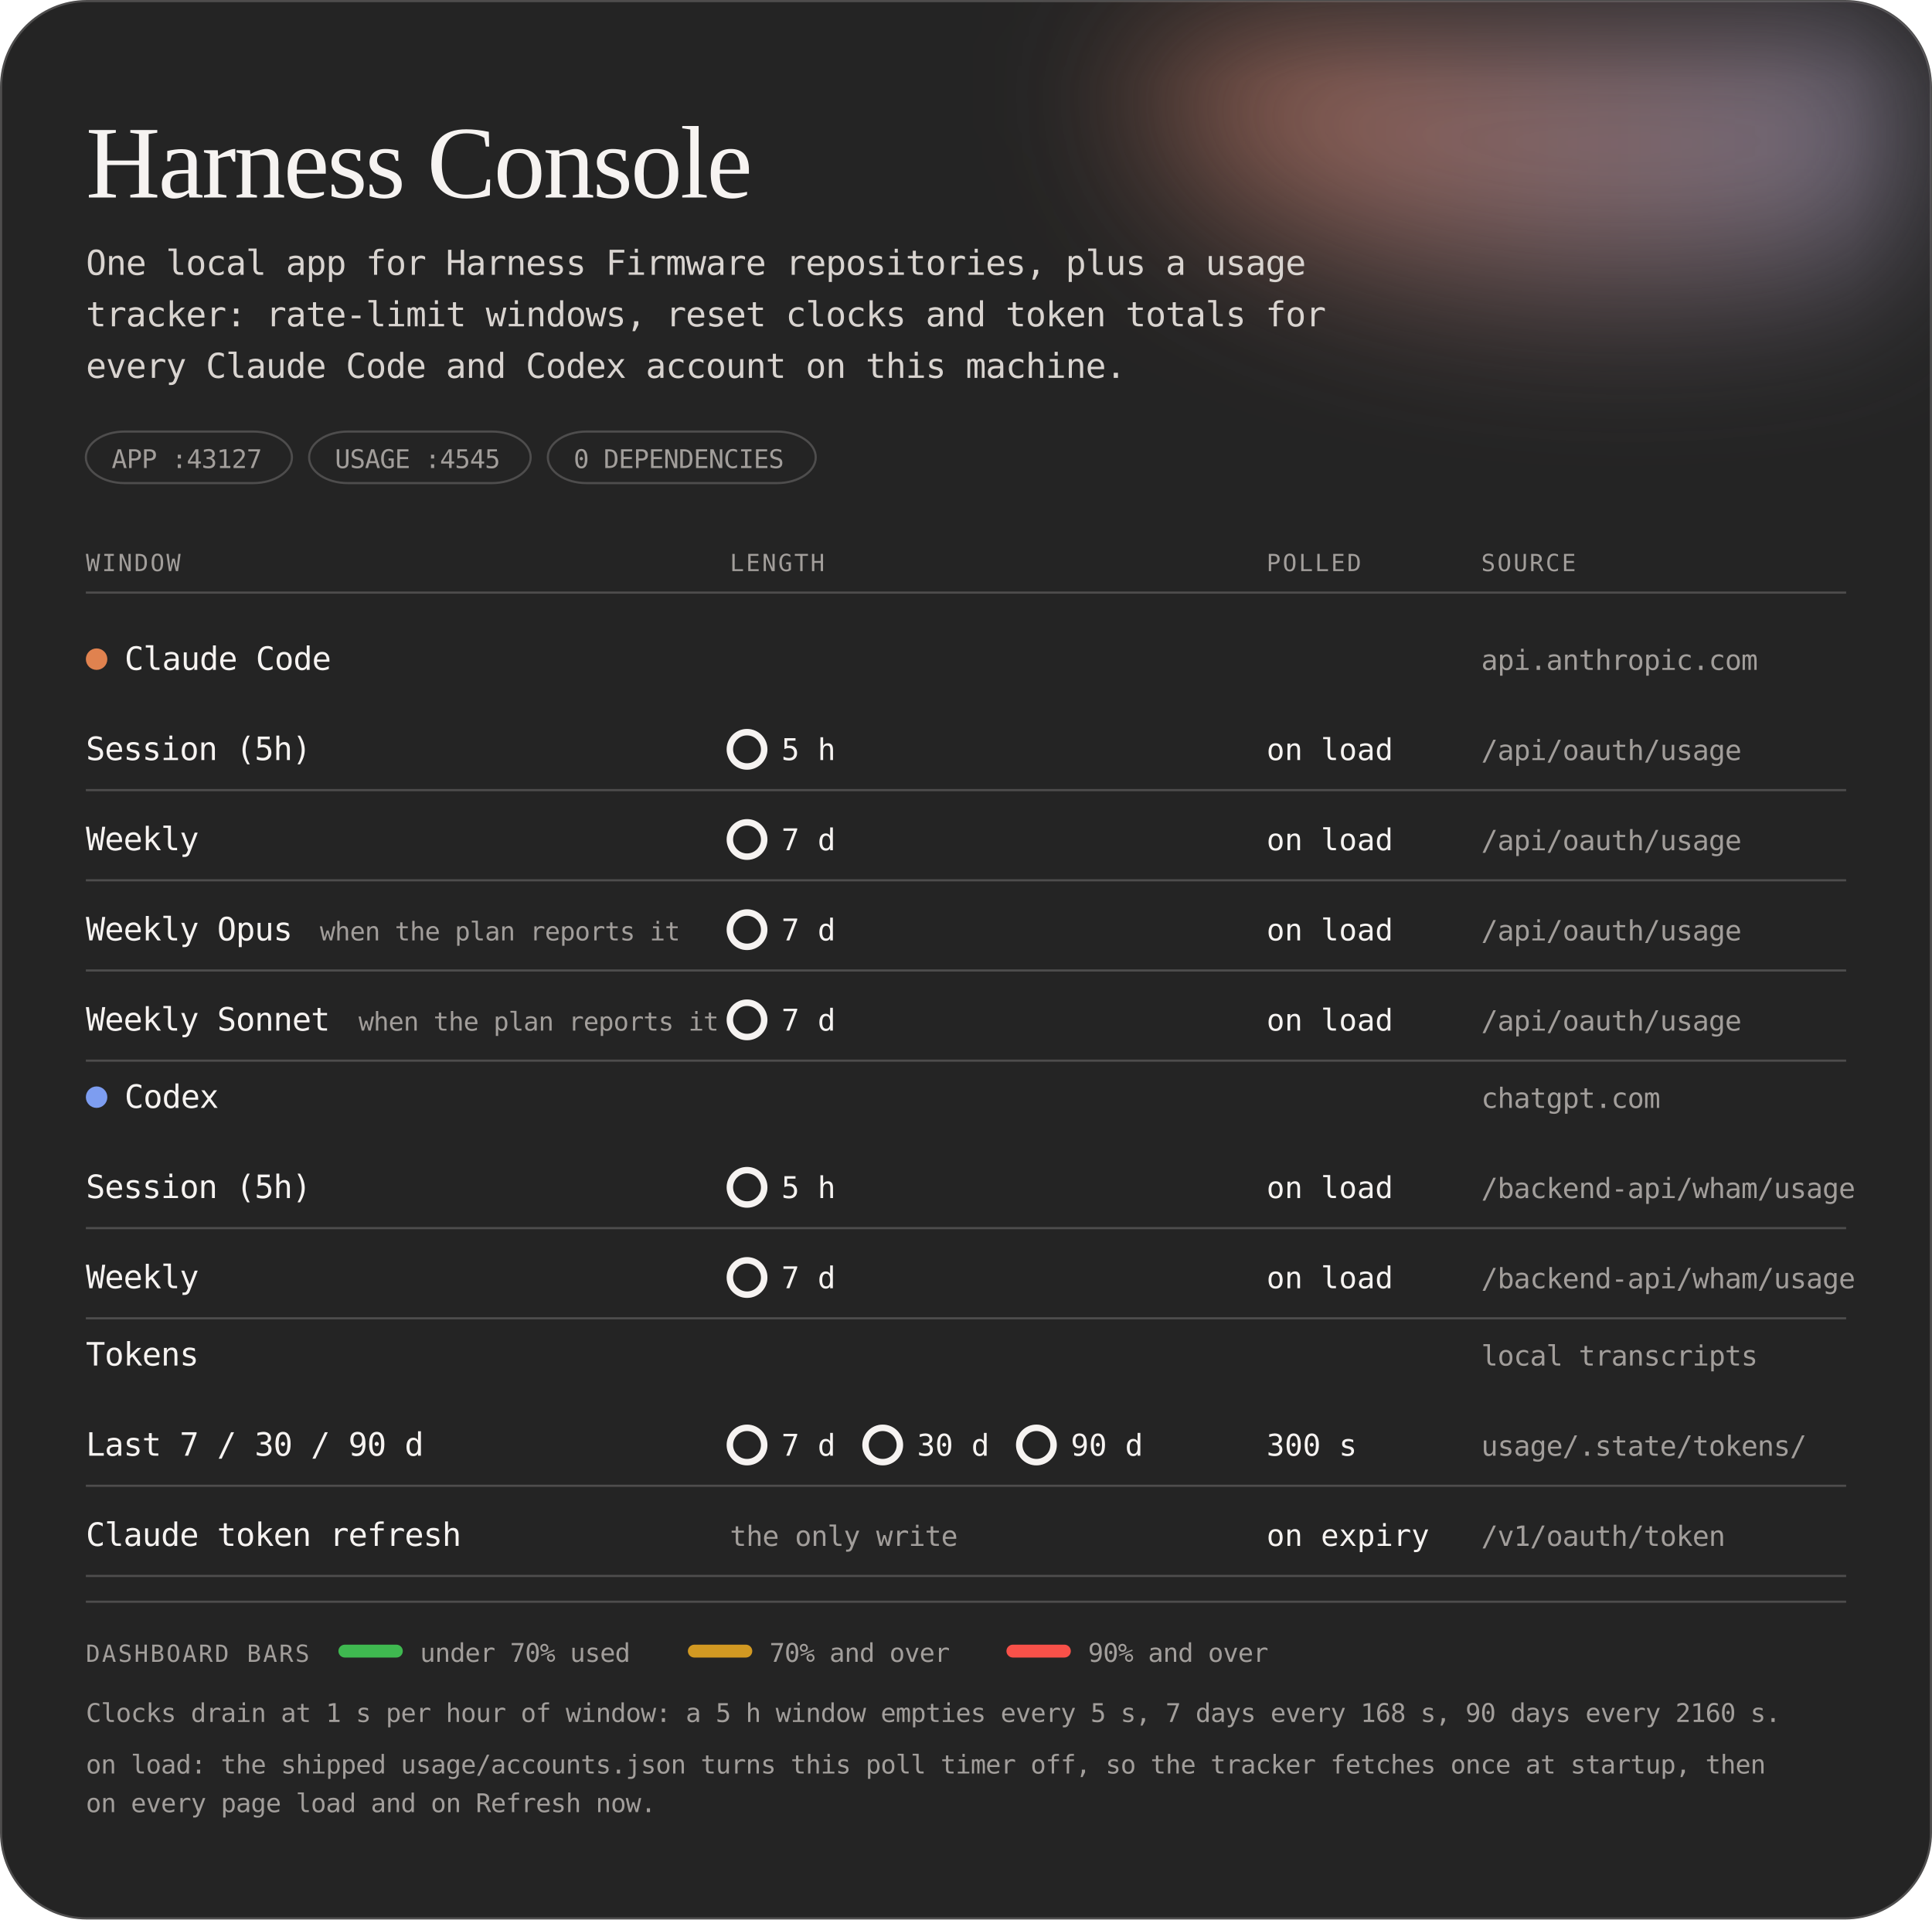
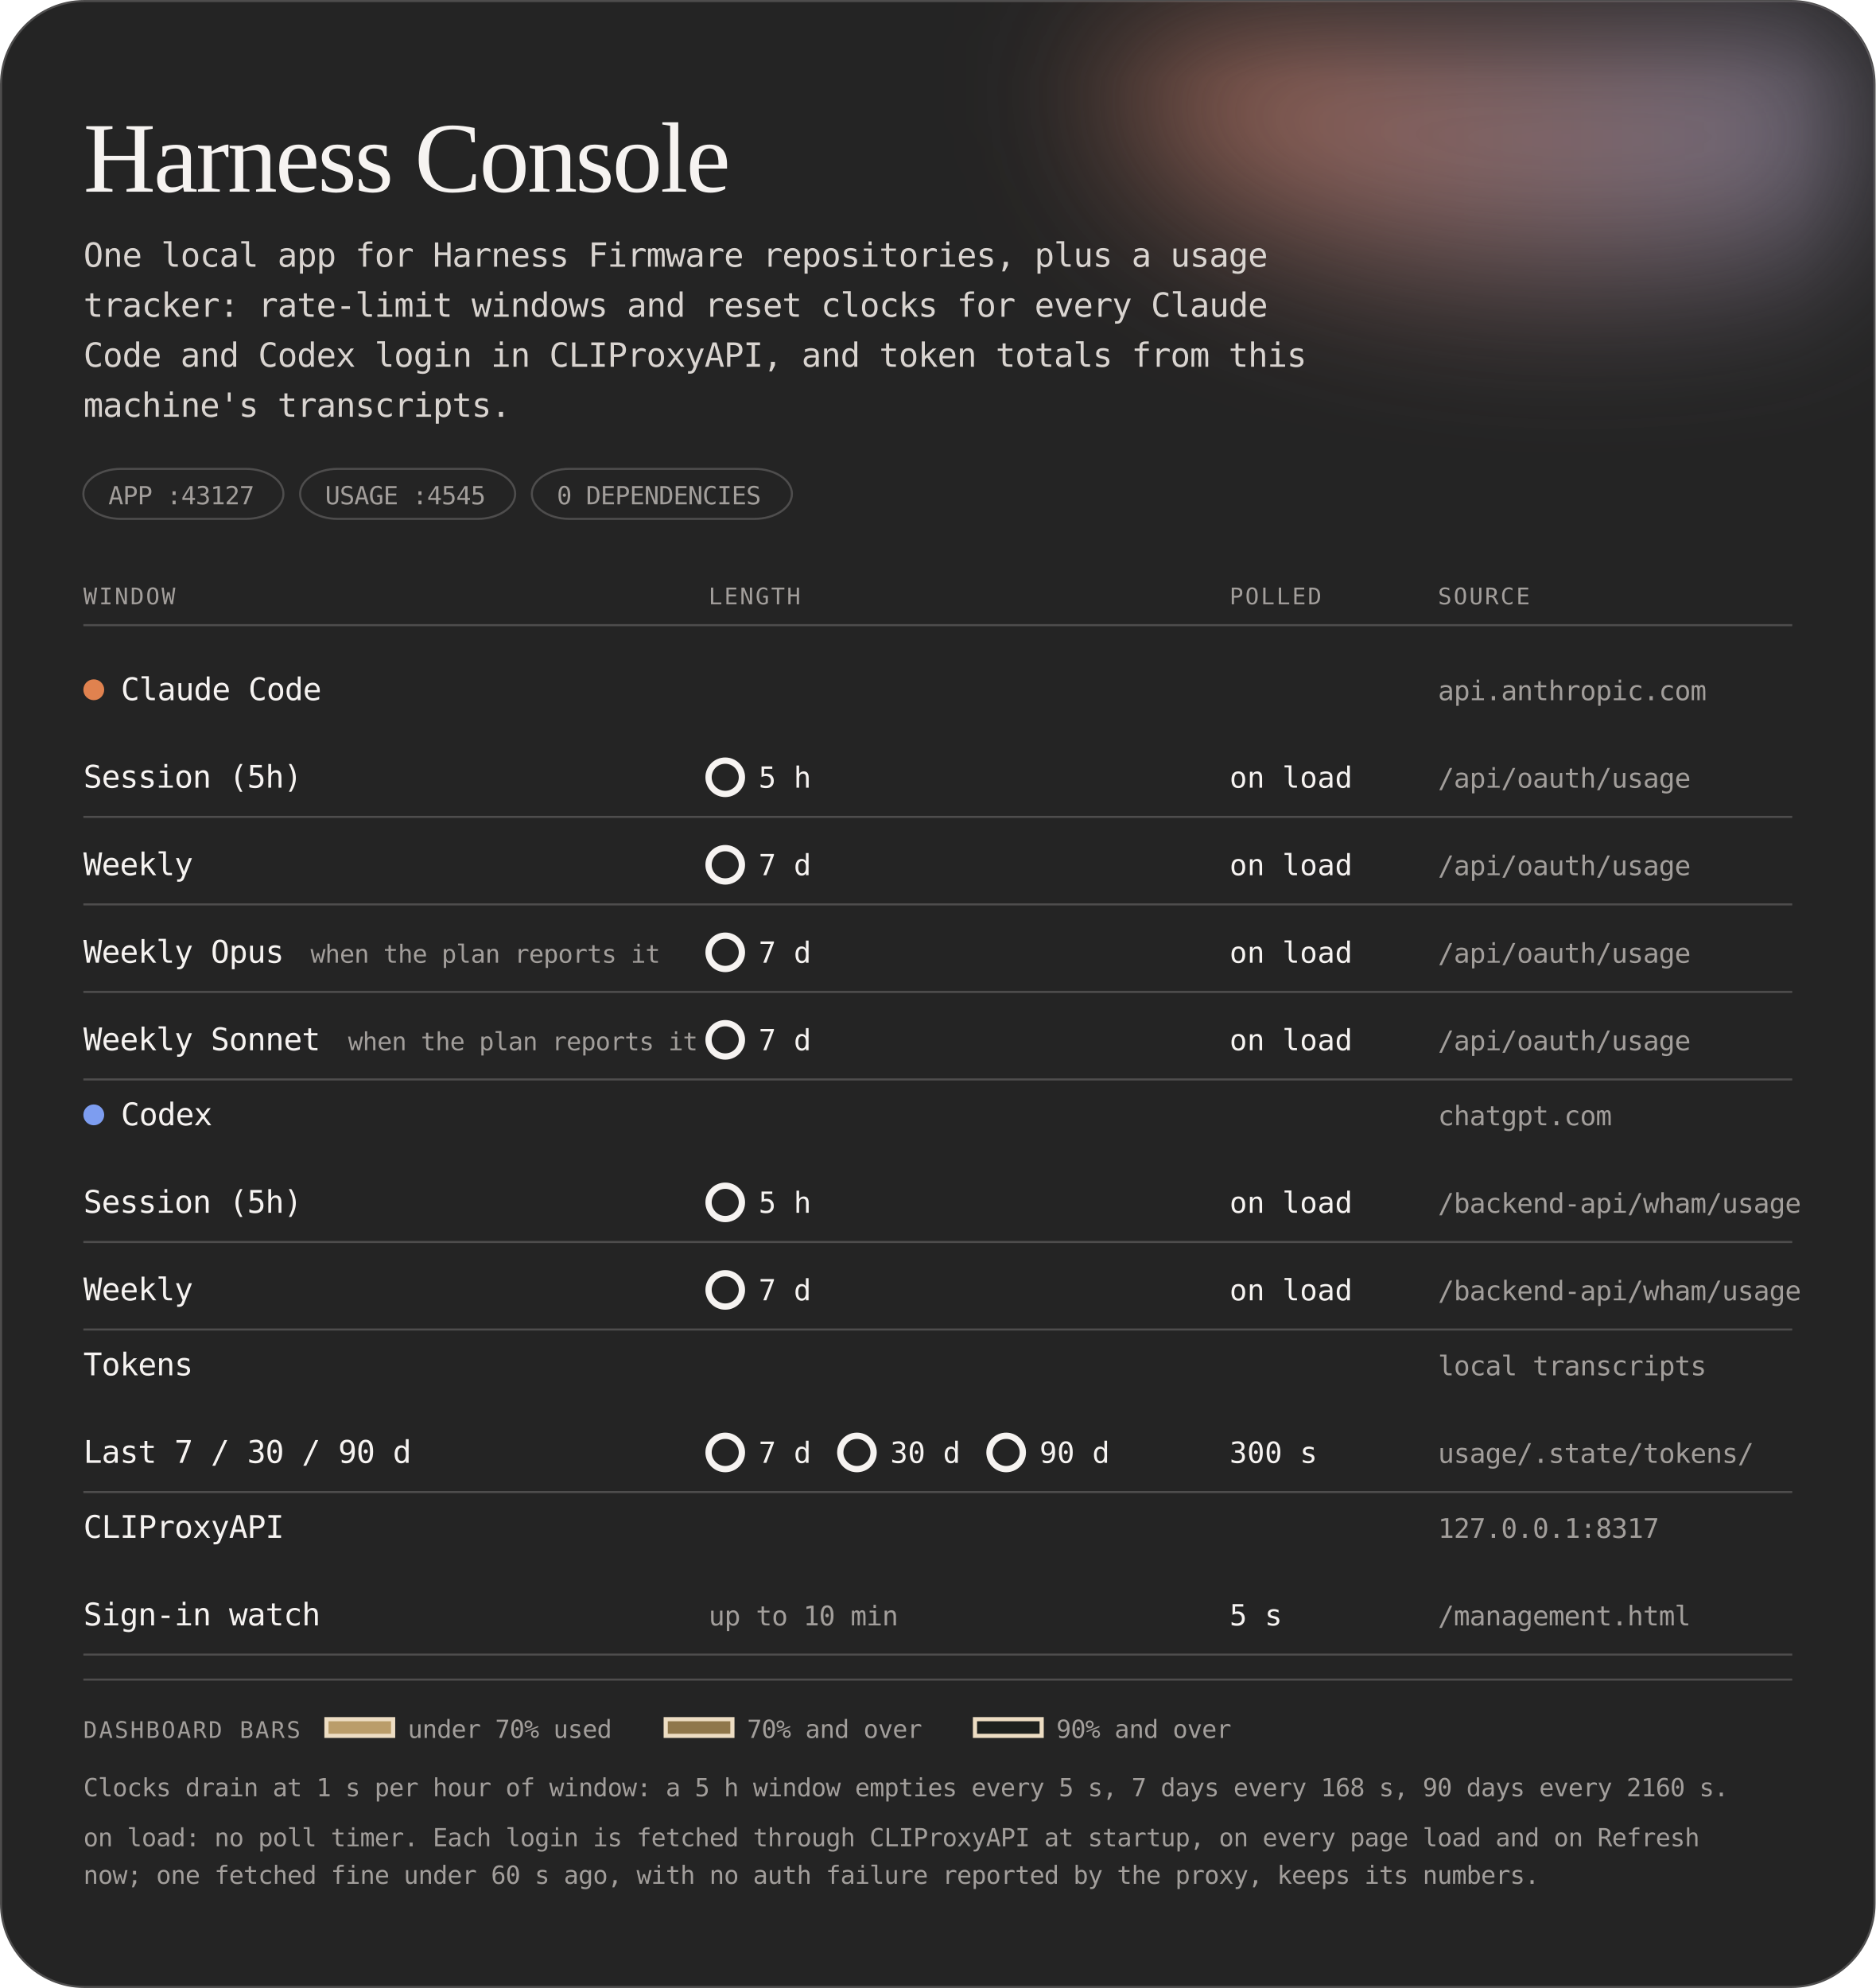
- <svg xmlns="http://www.w3.org/2000/svg" viewBox="0 0 900 894" width="900" height="894" role="img" aria-label="Harness Console: the app on port 43127, the usage tracker on port 4545. Usage tracker schedule board: 4 Claude Code rate-limit windows fetched at startup, on page load and on Refresh now (poll timer off), 2 Codex windows fetched at startup, on page load and on Refresh now (poll timer off), token totals over 7, 30 and 90 days rescanned every 300 seconds, and one write, the Claude token refresh.">
+ <svg xmlns="http://www.w3.org/2000/svg" viewBox="0 0 900 954" width="900" height="954" role="img" aria-label="Harness Console: the app on port 43127, the usage tracker on port 4545. Usage tracker schedule board: 4 Claude Code rate-limit windows and 2 Codex windows, fetched through CLIProxyAPI at startup, on page load and on Refresh now with no poll timer; token totals over 7, 30 and 90 days rescanned every 300 seconds; and the sign-in watch, which refreshes every 5 seconds for up to 10 minutes after the proxy's sign-in page opens.">
  <style>
.ttl{font-family:'Untitled Serif',ui-serif,Georgia,Cambria,'Times New Roman',Times,serif;font-weight:400;fill:#f6f3f1;letter-spacing:-0.02em}
.lbl{font-family:'ABC Diatype Mono','JetBrains Mono','IBM Plex Mono',ui-monospace,'Cascadia Mono',Menlo,Consolas,monospace;fill:#f6f3f1;letter-spacing:-0.02em}
.bdy{font-family:'ABC Diatype Mono','JetBrains Mono','IBM Plex Mono',ui-monospace,'Cascadia Mono',Menlo,Consolas,monospace;fill:#d9d4d0;letter-spacing:-0.02em}
.mut{font-family:'ABC Diatype Mono','JetBrains Mono','IBM Plex Mono',ui-monospace,'Cascadia Mono',Menlo,Consolas,monospace;fill:#a29e9b;letter-spacing:-0.02em}
.hd{font-family:'ABC Diatype Mono','JetBrains Mono','IBM Plex Mono',ui-monospace,'Cascadia Mono',Menlo,Consolas,monospace;fill:#a29e9b;letter-spacing:0.08em}
.num{font-family:'ABC Diatype Mono','JetBrains Mono','IBM Plex Mono',ui-monospace,'Cascadia Mono',Menlo,Consolas,monospace;fill:#f6f3f1;font-variant-numeric:tabular-nums}
.rule{stroke:#4e4d4d;stroke-width:1}
.card{fill:#242424;stroke:#4e4d4d;stroke-width:1}
.pill{fill:none;stroke:#4e4d4d;stroke-width:1}
.face{fill:none;stroke:#3a3938;stroke-width:3}
.hand{fill:none;stroke:#f6f3f1;stroke-width:3;stroke-dasharray:50.27;stroke-dashoffset:0;animation-name:drain;animation-timing-function:linear;animation-iteration-count:infinite}
@keyframes drain{from{stroke-dashoffset:0}to{stroke-dashoffset:50.27}}
@media (prefers-reduced-motion:reduce){*{animation:none!important}.hand{stroke-dashoffset:0}}</style>
  <defs>
    <filter id="w" x="-50%" y="-50%" width="200%" height="200%">
      <feGaussianBlur stdDeviation="40" />
    </filter>
    <linearGradient id="g" x1="0" x2="1">
      <stop offset="0" stop-color="#ff9473" stop-opacity="0.55" />
      <stop offset="1" stop-color="#a0b5eb" stop-opacity="0.55" />
    </linearGradient>
    <clipPath id="c">
-       <rect x="0.5" y="0.5" width="899" height="893" rx="40" />
+       <rect x="0.5" y="0.5" width="899" height="953" rx="40" />
    </clipPath>
  </defs>
-   <rect x="0.5" y="0.5" width="899" height="893" rx="40" class="card" />
+   <rect x="0.5" y="0.5" width="899" height="953" rx="40" class="card" />
  <g clip-path="url(#c)">
    <ellipse cx="760" cy="40" rx="220" ry="90" fill="url(#g)" filter="url(#w)" />
  </g>
  <text x="40" y="92" class="ttl" font-size="48">Harness Console</text>
  <text x="40" y="128" class="bdy" font-size="16">One local app for Harness Firmware repositories, plus a usage</text>
-   <text x="40" y="152" class="bdy" font-size="16">tracker: rate-limit windows, reset clocks and token totals for</text>
-   <text x="40" y="176" class="bdy" font-size="16">every Claude Code and Codex account on this machine.</text>
-   <rect x="40" y="201" width="96" height="24" rx="18" class="pill" />
-   <text x="52" y="218" class="mut" font-size="12">APP :43127</text>
-   <rect x="144" y="201" width="103.2" height="24" rx="18" class="pill" />
-   <text x="156" y="218" class="mut" font-size="12">USAGE :4545</text>
-   <rect x="255.2" y="201" width="124.8" height="24" rx="18" class="pill" />
-   <text x="267.2" y="218" class="mut" font-size="12">0 DEPENDENCIES</text>
-   <text x="40" y="266" text-anchor="start" class="hd" font-size="11">WINDOW</text>
-   <text x="340" y="266" text-anchor="start" class="hd" font-size="11">LENGTH</text>
-   <text x="590" y="266" text-anchor="start" class="hd" font-size="11">POLLED</text>
-   <text x="690" y="266" text-anchor="start" class="hd" font-size="11">SOURCE</text>
-   <line x1="40" x2="860" y1="276" y2="276" class="rule" />
-   <circle cx="45" cy="307" r="5" fill="#e0824f" />
-   <text x="58" y="312" class="lbl" font-size="15">Claude Code</text>
-   <text x="690" y="312" text-anchor="start" class="mut" font-size="13">api.anthropic.com</text>
-   <text x="40" y="354" class="lbl" font-size="15">Session (5h)</text>
-   <g transform="rotate(-90 348 349)">
-     <circle cx="348" cy="349" r="8" class="face" />
-     <circle cx="348" cy="349" r="8" class="hand" style="animation-duration:5s" />
+   <text x="40" y="152" class="bdy" font-size="16">tracker: rate-limit windows and reset clocks for every Claude</text>
+   <text x="40" y="176" class="bdy" font-size="16">Code and Codex login in CLIProxyAPI, and token totals from this</text>
+   <text x="40" y="200" class="bdy" font-size="16">machine's transcripts.</text>
+   <rect x="40" y="225" width="96" height="24" rx="18" class="pill" />
+   <text x="52" y="242" class="mut" font-size="12">APP :43127</text>
+   <rect x="144" y="225" width="103.2" height="24" rx="18" class="pill" />
+   <text x="156" y="242" class="mut" font-size="12">USAGE :4545</text>
+   <rect x="255.2" y="225" width="124.8" height="24" rx="18" class="pill" />
+   <text x="267.2" y="242" class="mut" font-size="12">0 DEPENDENCIES</text>
+   <text x="40" y="290" text-anchor="start" class="hd" font-size="11">WINDOW</text>
+   <text x="340" y="290" text-anchor="start" class="hd" font-size="11">LENGTH</text>
+   <text x="590" y="290" text-anchor="start" class="hd" font-size="11">POLLED</text>
+   <text x="690" y="290" text-anchor="start" class="hd" font-size="11">SOURCE</text>
+   <line x1="40" x2="860" y1="300" y2="300" class="rule" />
+   <circle cx="45" cy="331" r="5" fill="#e0824f" />
+   <text x="58" y="336" class="lbl" font-size="15">Claude Code</text>
+   <text x="690" y="336" text-anchor="start" class="mut" font-size="13">api.anthropic.com</text>
+   <text x="40" y="378" class="lbl" font-size="15">Session (5h)</text>
+   <g transform="rotate(-90 348 373)">
+     <circle cx="348" cy="373" r="8" class="face" />
+     <circle cx="348" cy="373" r="8" class="hand" style="animation-duration:5s" />
  </g>
-   <text x="364" y="354" class="num" font-size="14">5 h</text>
-   <text x="590" y="354" text-anchor="start" class="num" font-size="14">on load</text>
-   <text x="690" y="354" class="mut" font-size="13">/api/oauth/usage</text>
-   <line x1="40" x2="860" y1="368" y2="368" class="rule" />
-   <text x="40" y="396" class="lbl" font-size="15">Weekly</text>
-   <g transform="rotate(-90 348 391)">
-     <circle cx="348" cy="391" r="8" class="face" />
-     <circle cx="348" cy="391" r="8" class="hand" style="animation-duration:168s" />
+   <text x="364" y="378" class="num" font-size="14">5 h</text>
+   <text x="590" y="378" text-anchor="start" class="num" font-size="14">on load</text>
+   <text x="690" y="378" class="mut" font-size="13">/api/oauth/usage</text>
+   <line x1="40" x2="860" y1="392" y2="392" class="rule" />
+   <text x="40" y="420" class="lbl" font-size="15">Weekly</text>
+   <g transform="rotate(-90 348 415)">
+     <circle cx="348" cy="415" r="8" class="face" />
+     <circle cx="348" cy="415" r="8" class="hand" style="animation-duration:168s" />
  </g>
-   <text x="364" y="396" class="num" font-size="14">7 d</text>
-   <text x="590" y="396" text-anchor="start" class="num" font-size="14">on load</text>
-   <text x="690" y="396" class="mut" font-size="13">/api/oauth/usage</text>
-   <line x1="40" x2="860" y1="410" y2="410" class="rule" />
-   <text x="40" y="438" class="lbl" font-size="15">Weekly Opus</text>
-   <text x="149" y="438" class="mut" font-size="12">when the plan reports it</text>
-   <g transform="rotate(-90 348 433)">
-     <circle cx="348" cy="433" r="8" class="face" />
-     <circle cx="348" cy="433" r="8" class="hand" style="animation-duration:168s" />
+   <text x="364" y="420" class="num" font-size="14">7 d</text>
+   <text x="590" y="420" text-anchor="start" class="num" font-size="14">on load</text>
+   <text x="690" y="420" class="mut" font-size="13">/api/oauth/usage</text>
+   <line x1="40" x2="860" y1="434" y2="434" class="rule" />
+   <text x="40" y="462" class="lbl" font-size="15">Weekly Opus</text>
+   <text x="149" y="462" class="mut" font-size="12">when the plan reports it</text>
+   <g transform="rotate(-90 348 457)">
+     <circle cx="348" cy="457" r="8" class="face" />
+     <circle cx="348" cy="457" r="8" class="hand" style="animation-duration:168s" />
  </g>
-   <text x="364" y="438" class="num" font-size="14">7 d</text>
-   <text x="590" y="438" text-anchor="start" class="num" font-size="14">on load</text>
-   <text x="690" y="438" class="mut" font-size="13">/api/oauth/usage</text>
-   <line x1="40" x2="860" y1="452" y2="452" class="rule" />
-   <text x="40" y="480" class="lbl" font-size="15">Weekly Sonnet</text>
-   <text x="167" y="480" class="mut" font-size="12">when the plan reports it</text>
-   <g transform="rotate(-90 348 475)">
-     <circle cx="348" cy="475" r="8" class="face" />
-     <circle cx="348" cy="475" r="8" class="hand" style="animation-duration:168s" />
+   <text x="364" y="462" class="num" font-size="14">7 d</text>
+   <text x="590" y="462" text-anchor="start" class="num" font-size="14">on load</text>
+   <text x="690" y="462" class="mut" font-size="13">/api/oauth/usage</text>
+   <line x1="40" x2="860" y1="476" y2="476" class="rule" />
+   <text x="40" y="504" class="lbl" font-size="15">Weekly Sonnet</text>
+   <text x="167" y="504" class="mut" font-size="12">when the plan reports it</text>
+   <g transform="rotate(-90 348 499)">
+     <circle cx="348" cy="499" r="8" class="face" />
+     <circle cx="348" cy="499" r="8" class="hand" style="animation-duration:168s" />
  </g>
-   <text x="364" y="480" class="num" font-size="14">7 d</text>
-   <text x="590" y="480" text-anchor="start" class="num" font-size="14">on load</text>
-   <text x="690" y="480" class="mut" font-size="13">/api/oauth/usage</text>
-   <line x1="40" x2="860" y1="494" y2="494" class="rule" />
-   <circle cx="45" cy="511" r="5" fill="#7d9df0" />
-   <text x="58" y="516" class="lbl" font-size="15">Codex</text>
-   <text x="690" y="516" text-anchor="start" class="mut" font-size="13">chatgpt.com</text>
-   <text x="40" y="558" class="lbl" font-size="15">Session (5h)</text>
-   <g transform="rotate(-90 348 553)">
-     <circle cx="348" cy="553" r="8" class="face" />
-     <circle cx="348" cy="553" r="8" class="hand" style="animation-duration:5s" />
+   <text x="364" y="504" class="num" font-size="14">7 d</text>
+   <text x="590" y="504" text-anchor="start" class="num" font-size="14">on load</text>
+   <text x="690" y="504" class="mut" font-size="13">/api/oauth/usage</text>
+   <line x1="40" x2="860" y1="518" y2="518" class="rule" />
+   <circle cx="45" cy="535" r="5" fill="#7d9df0" />
+   <text x="58" y="540" class="lbl" font-size="15">Codex</text>
+   <text x="690" y="540" text-anchor="start" class="mut" font-size="13">chatgpt.com</text>
+   <text x="40" y="582" class="lbl" font-size="15">Session (5h)</text>
+   <g transform="rotate(-90 348 577)">
+     <circle cx="348" cy="577" r="8" class="face" />
+     <circle cx="348" cy="577" r="8" class="hand" style="animation-duration:5s" />
  </g>
-   <text x="364" y="558" class="num" font-size="14">5 h</text>
-   <text x="590" y="558" text-anchor="start" class="num" font-size="14">on load</text>
-   <text x="690" y="558" class="mut" font-size="13">/backend-api/wham/usage</text>
-   <line x1="40" x2="860" y1="572" y2="572" class="rule" />
-   <text x="40" y="600" class="lbl" font-size="15">Weekly</text>
-   <g transform="rotate(-90 348 595)">
-     <circle cx="348" cy="595" r="8" class="face" />
-     <circle cx="348" cy="595" r="8" class="hand" style="animation-duration:168s" />
+   <text x="364" y="582" class="num" font-size="14">5 h</text>
+   <text x="590" y="582" text-anchor="start" class="num" font-size="14">on load</text>
+   <text x="690" y="582" class="mut" font-size="13">/backend-api/wham/usage</text>
+   <line x1="40" x2="860" y1="596" y2="596" class="rule" />
+   <text x="40" y="624" class="lbl" font-size="15">Weekly</text>
+   <g transform="rotate(-90 348 619)">
+     <circle cx="348" cy="619" r="8" class="face" />
+     <circle cx="348" cy="619" r="8" class="hand" style="animation-duration:168s" />
  </g>
-   <text x="364" y="600" class="num" font-size="14">7 d</text>
-   <text x="590" y="600" text-anchor="start" class="num" font-size="14">on load</text>
-   <text x="690" y="600" class="mut" font-size="13">/backend-api/wham/usage</text>
-   <line x1="40" x2="860" y1="614" y2="614" class="rule" />
-   <text x="40" y="636" class="lbl" font-size="15">Tokens</text>
-   <text x="690" y="636" text-anchor="start" class="mut" font-size="13">local transcripts</text>
-   <text x="40" y="678" class="lbl" font-size="15">Last 7 / 30 / 90 d</text>
-   <g transform="rotate(-90 348 673)">
-     <circle cx="348" cy="673" r="8" class="face" />
-     <circle cx="348" cy="673" r="8" class="hand" style="animation-duration:168s" />
+   <text x="364" y="624" class="num" font-size="14">7 d</text>
+   <text x="590" y="624" text-anchor="start" class="num" font-size="14">on load</text>
+   <text x="690" y="624" class="mut" font-size="13">/backend-api/wham/usage</text>
+   <line x1="40" x2="860" y1="638" y2="638" class="rule" />
+   <text x="40" y="660" class="lbl" font-size="15">Tokens</text>
+   <text x="690" y="660" text-anchor="start" class="mut" font-size="13">local transcripts</text>
+   <text x="40" y="702" class="lbl" font-size="15">Last 7 / 30 / 90 d</text>
+   <g transform="rotate(-90 348 697)">
+     <circle cx="348" cy="697" r="8" class="face" />
+     <circle cx="348" cy="697" r="8" class="hand" style="animation-duration:168s" />
  </g>
-   <text x="364" y="678" class="num" font-size="14">7 d</text>
-   <g transform="rotate(-90 411.2 673)">
-     <circle cx="411.2" cy="673" r="8" class="face" />
-     <circle cx="411.2" cy="673" r="8" class="hand" style="animation-duration:720s" />
+   <text x="364" y="702" class="num" font-size="14">7 d</text>
+   <g transform="rotate(-90 411.2 697)">
+     <circle cx="411.2" cy="697" r="8" class="face" />
+     <circle cx="411.2" cy="697" r="8" class="hand" style="animation-duration:720s" />
  </g>
-   <text x="427.2" y="678" class="num" font-size="14">30 d</text>
-   <g transform="rotate(-90 482.8 673)">
-     <circle cx="482.8" cy="673" r="8" class="face" />
-     <circle cx="482.8" cy="673" r="8" class="hand" style="animation-duration:2160s" />
+   <text x="427.2" y="702" class="num" font-size="14">30 d</text>
+   <g transform="rotate(-90 482.8 697)">
+     <circle cx="482.8" cy="697" r="8" class="face" />
+     <circle cx="482.8" cy="697" r="8" class="hand" style="animation-duration:2160s" />
  </g>
-   <text x="498.8" y="678" class="num" font-size="14">90 d</text>
-   <text x="590" y="678" text-anchor="start" class="num" font-size="14">300 s</text>
-   <text x="690" y="678" class="mut" font-size="13">usage/.state/tokens/</text>
-   <line x1="40" x2="860" y1="692" y2="692" class="rule" />
-   <text x="40" y="720" class="lbl" font-size="15">Claude token refresh</text>
-   <text x="340" y="720" class="mut" font-size="13">the only write</text>
-   <text x="590" y="720" text-anchor="start" class="num" font-size="14">on expiry</text>
-   <text x="690" y="720" class="mut" font-size="13">/v1/oauth/token</text>
-   <line x1="40" x2="860" y1="734" y2="734" class="rule" />
-   <line x1="40" x2="860" y1="746" y2="746" class="rule" />
-   <text x="40" y="774" class="hd" font-size="11">DASHBOARD BARS</text>
-   <rect x="157.64" y="766" width="30" height="6" rx="3" fill="#3fb950" />
-   <text x="195.64" y="774" class="mut" font-size="12">under 70% used</text>
-   <rect x="320.44" y="766" width="30" height="6" rx="3" fill="#d29922" />
-   <text x="358.44" y="774" class="mut" font-size="12">70% and over</text>
-   <rect x="468.84" y="766" width="30" height="6" rx="3" fill="#f85149" />
-   <text x="506.84" y="774" class="mut" font-size="12">90% and over</text>
-   <text x="40" y="802" class="mut" font-size="12">Clocks drain at 1 s per hour of window: a 5 h window empties every 5 s, 7 days every 168 s, 90 days every 2160 s.</text>
-   <text x="40" y="826" class="mut" font-size="12">on load: the shipped usage/accounts.json turns this poll timer off, so the tracker fetches once at startup, then</text>
-   <text x="40" y="844" class="mut" font-size="12">on every page load and on Refresh now.</text>
+   <text x="498.8" y="702" class="num" font-size="14">90 d</text>
+   <text x="590" y="702" text-anchor="start" class="num" font-size="14">300 s</text>
+   <text x="690" y="702" class="mut" font-size="13">usage/.state/tokens/</text>
+   <line x1="40" x2="860" y1="716" y2="716" class="rule" />
+   <text x="40" y="738" class="lbl" font-size="15">CLIProxyAPI</text>
+   <text x="690" y="738" text-anchor="start" class="mut" font-size="13">127.0.0.1:8317</text>
+   <text x="40" y="780" class="lbl" font-size="15">Sign-in watch</text>
+   <text x="340" y="780" class="mut" font-size="13">up to 10 min</text>
+   <text x="590" y="780" text-anchor="start" class="num" font-size="14">5 s</text>
+   <text x="690" y="780" class="mut" font-size="13">/management.html</text>
+   <line x1="40" x2="860" y1="794" y2="794" class="rule" />
+   <line x1="40" x2="860" y1="806" y2="806" class="rule" />
+   <text x="40" y="834" class="hd" font-size="11">DASHBOARD BARS</text>
+   <rect x="155.64" y="824" width="34" height="10" fill="#edddc3" />
+   <rect x="157.64" y="826" width="30" height="6" fill="#ba9d6a" />
+   <text x="195.64" y="834" class="mut" font-size="12">under 70% used</text>
+   <rect x="318.44" y="824" width="34" height="10" fill="#edddc3" />
+   <rect x="320.44" y="826" width="30" height="6" fill="#8f774b" />
+   <text x="358.44" y="834" class="mut" font-size="12">70% and over</text>
+   <rect x="466.84" y="824" width="34" height="10" fill="#edddc3" />
+   <rect x="468.84" y="826" width="30" height="6" fill="#1e211e" />
+   <text x="506.84" y="834" class="mut" font-size="12">90% and over</text>
+   <text x="40" y="862" class="mut" font-size="12">Clocks drain at 1 s per hour of window: a 5 h window empties every 5 s, 7 days every 168 s, 90 days every 2160 s.</text>
+   <text x="40" y="886" class="mut" font-size="12">on load: no poll timer. Each login is fetched through CLIProxyAPI at startup, on every page load and on Refresh</text>
+   <text x="40" y="904" class="mut" font-size="12">now; one fetched fine under 60 s ago, with no auth failure reported by the proxy, keeps its numbers.</text>
</svg>
